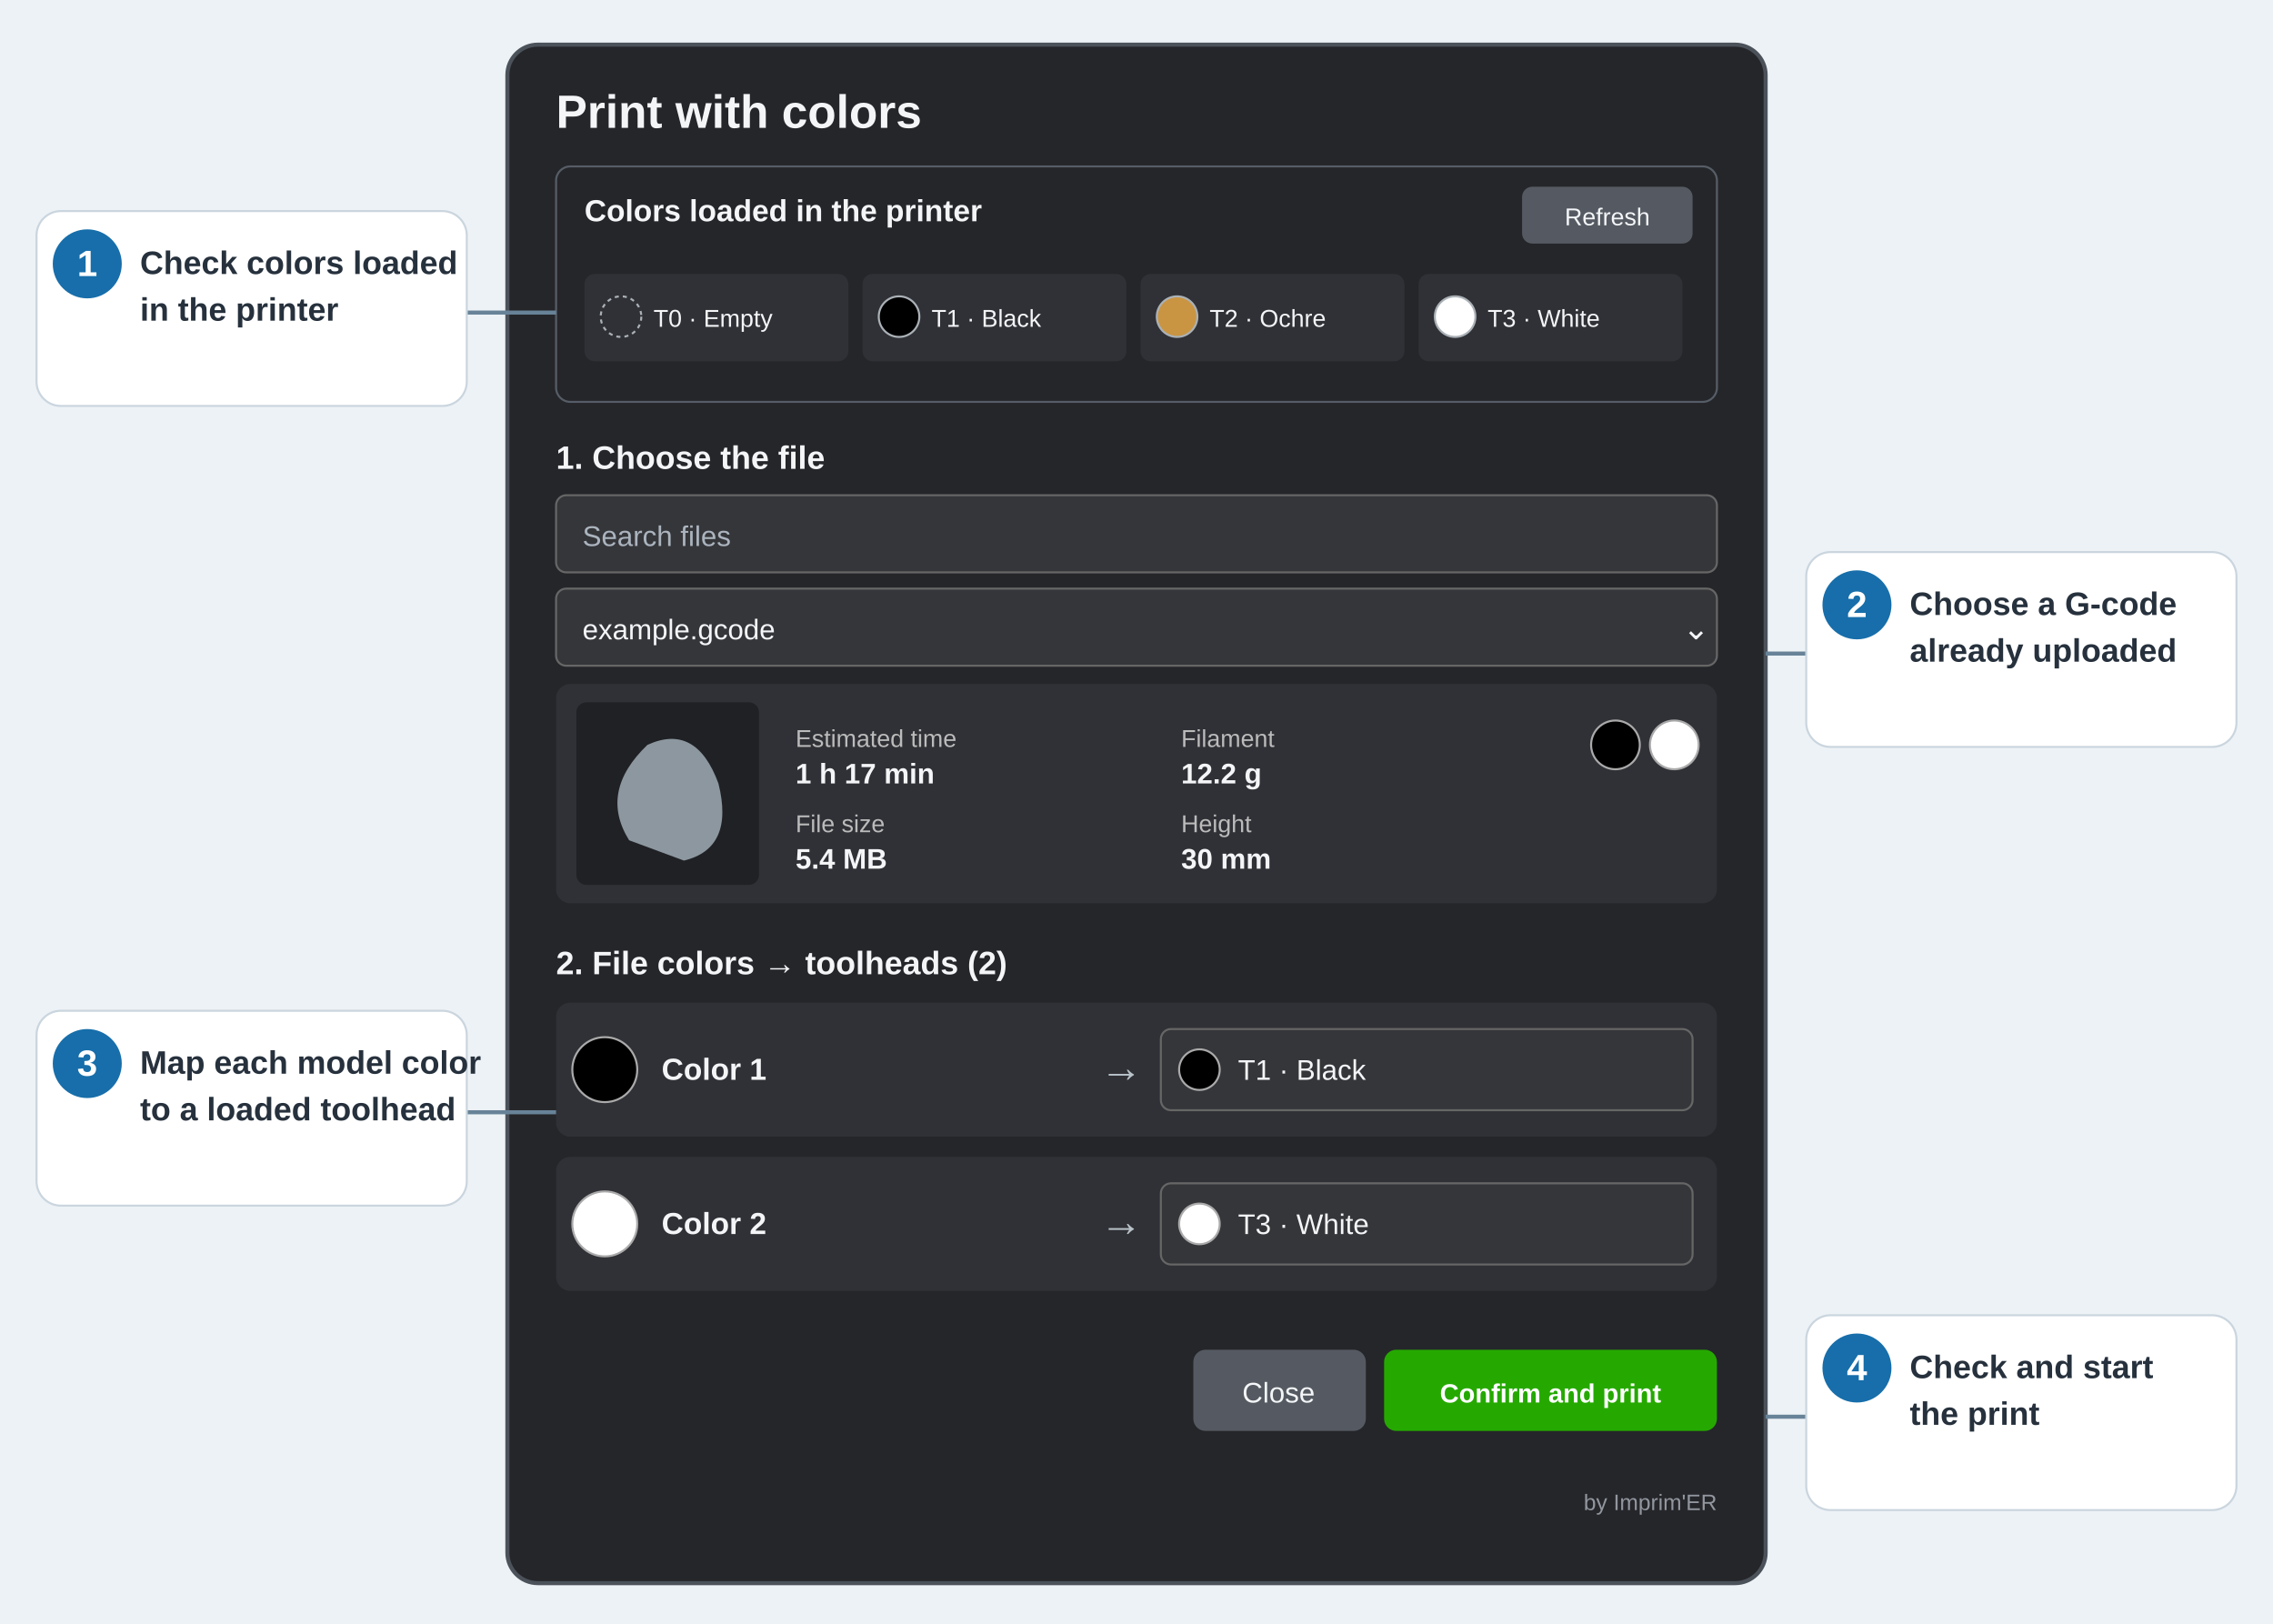
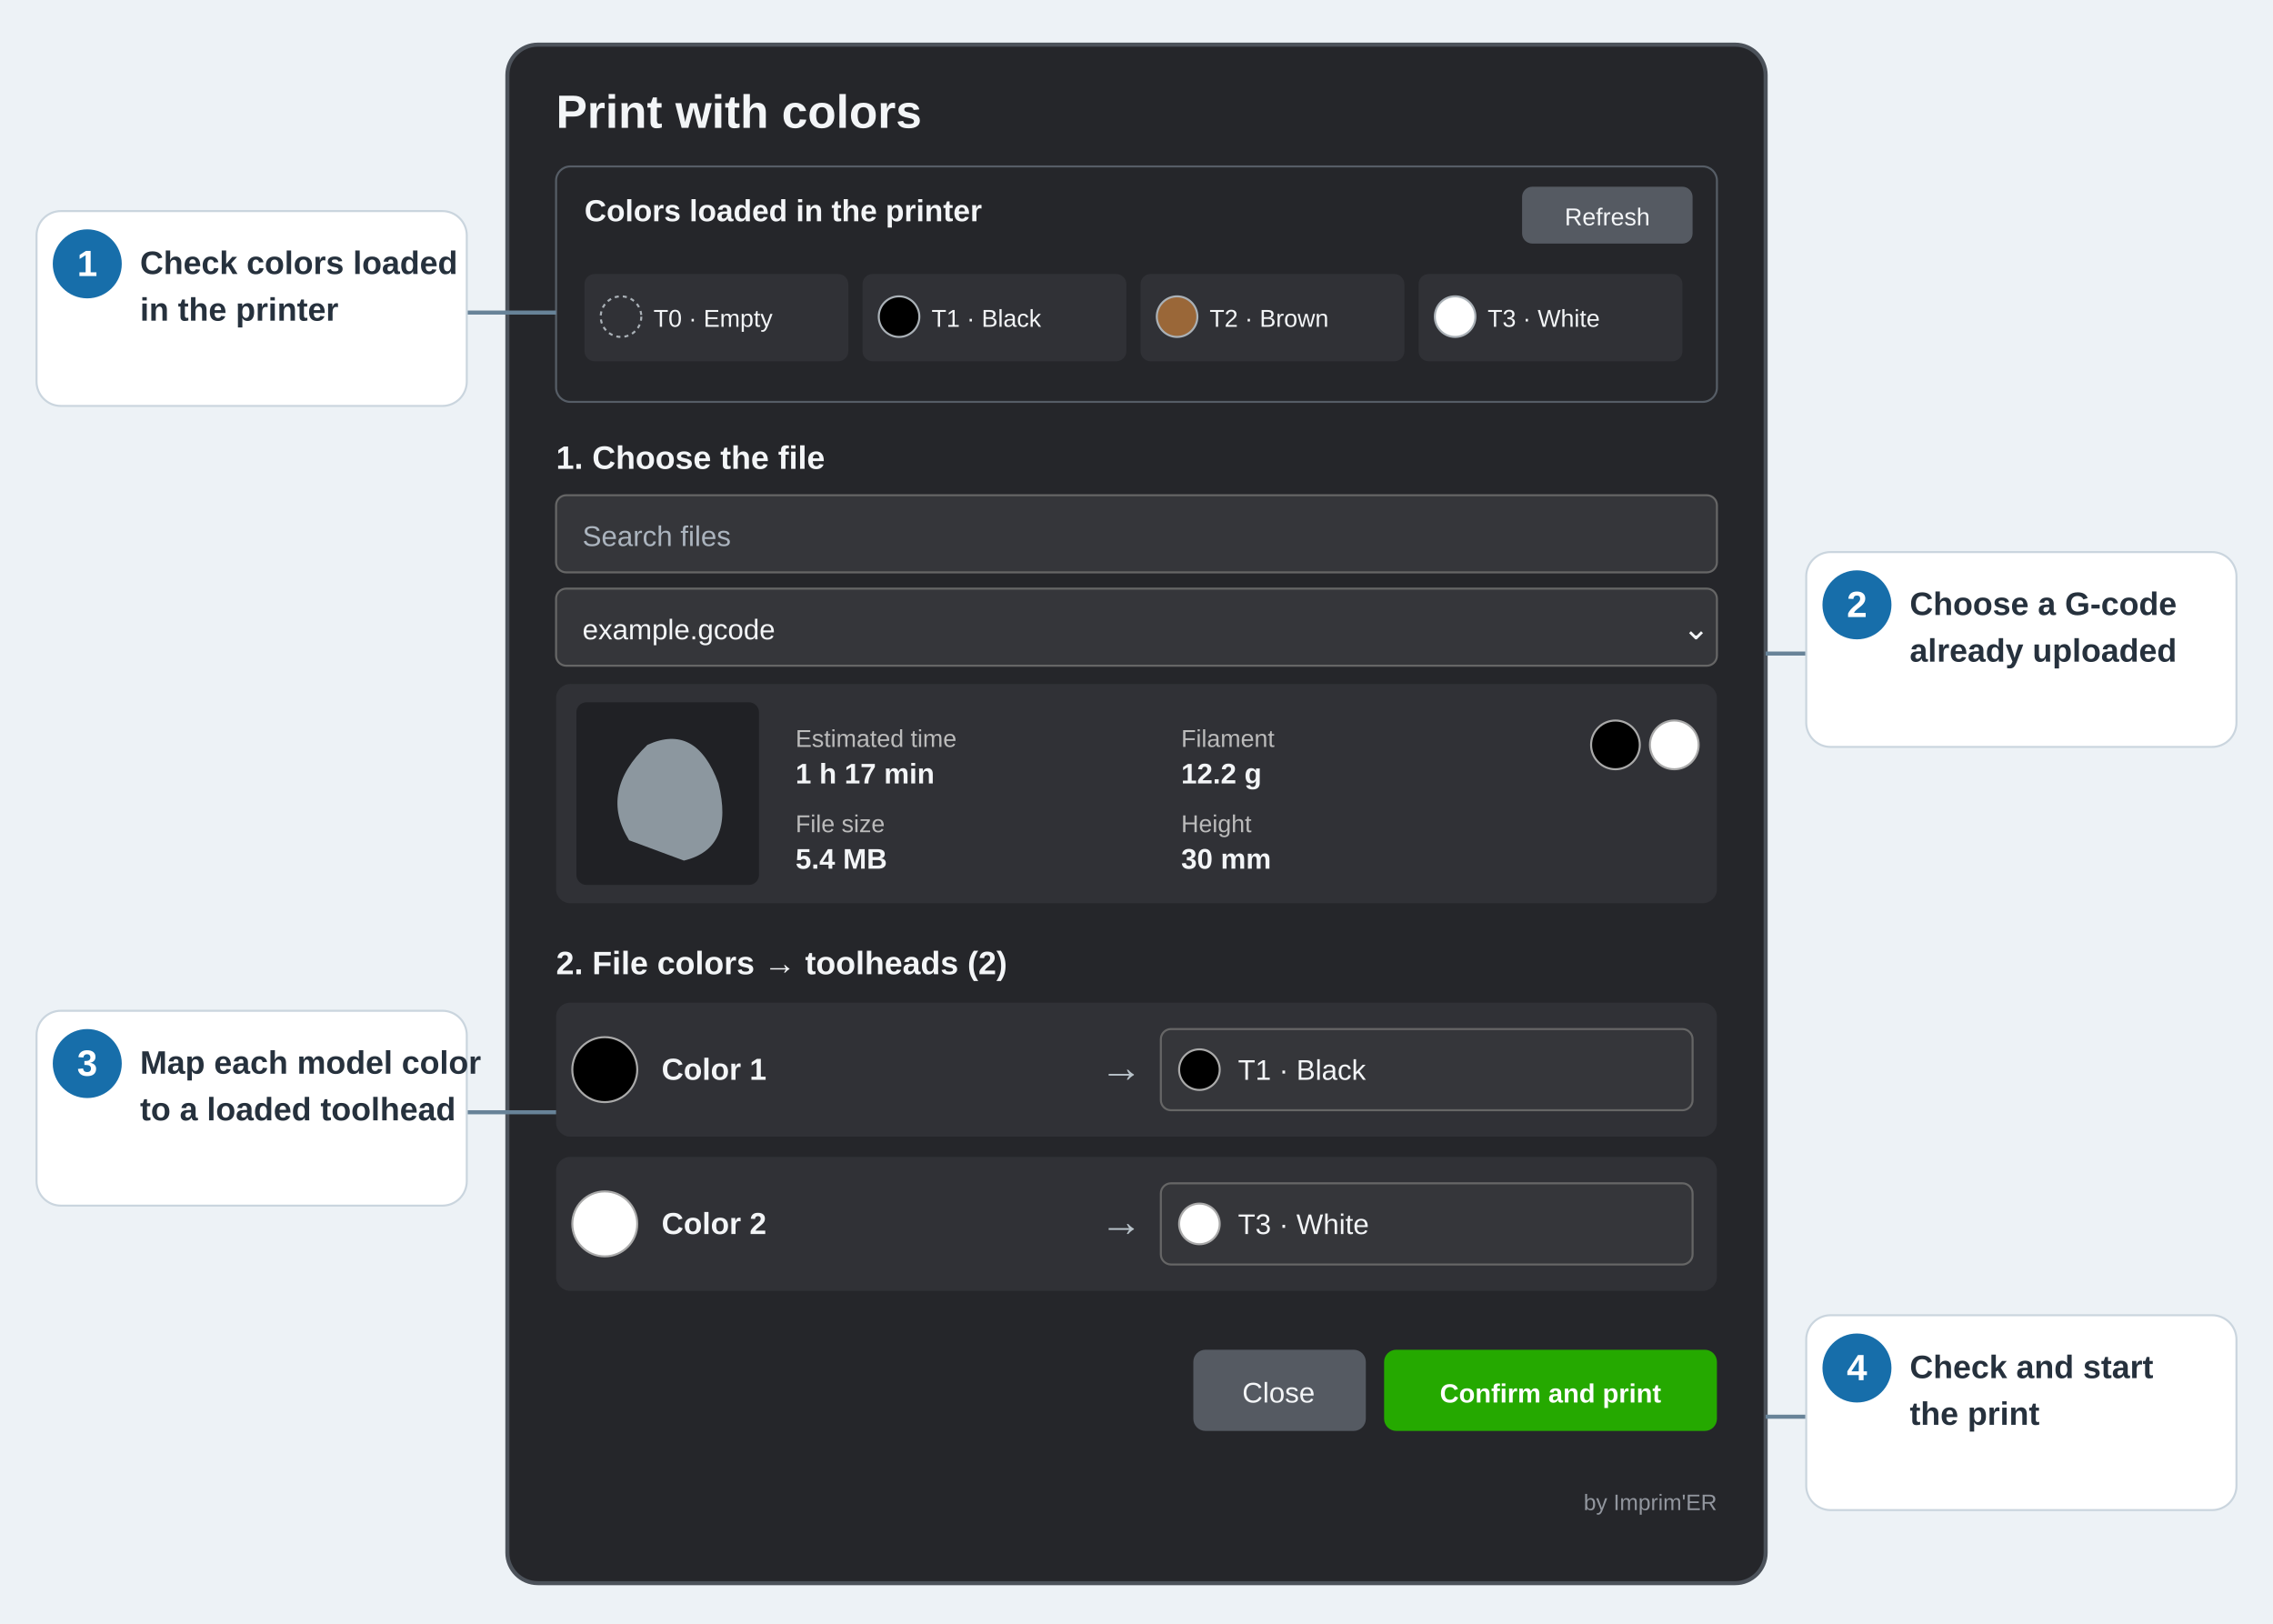
<svg xmlns="http://www.w3.org/2000/svg" width="1120" height="800" viewBox="0 0 1120 800" role="img" aria-labelledby="title desc">
  <rect width="1120" height="800" fill="#edf2f6" />
  <rect x="250" y="22" width="620" height="758" rx="15" fill="#25262a" stroke="#4c525a" stroke-width="2" />
  <text x="274" y="63" fill="#f3f5f7" font-family="Arial,sans-serif" font-size="23" font-weight="700">Print with colors</text>
  <rect x="274" y="82" width="572" height="116" rx="7" fill="#25262a" stroke="#565d66" />
  <text x="288" y="109" fill="#f3f5f7" font-family="Arial,sans-serif" font-size="15" font-weight="700">Colors loaded in the printer</text>
  <rect x="750" y="92" width="84" height="28" rx="5" fill="#555a62" />
  <text x="792" y="111" fill="#f3f5f7" font-family="Arial,sans-serif" font-size="12" font-weight="400" text-anchor="middle">Refresh</text>
  <text x="274" y="231" fill="#f3f5f7" font-family="Arial,sans-serif" font-size="16" font-weight="700">1. Choose the file</text>
  <rect x="274" y="244" width="572" height="38" rx="5" fill="#35363a" stroke="#666" />
  <text x="287" y="269" fill="#abb4be" font-family="Arial,sans-serif" font-size="14" font-weight="400">Search files</text>
  <rect x="274" y="290" width="572" height="38" rx="5" fill="#35363a" stroke="#666" />
  <text x="287" y="315" fill="#f3f5f7" font-family="Arial,sans-serif" font-size="14" font-weight="400">example.gcode</text>
  <text x="829" y="315" fill="#f3f5f7" font-family="Arial,sans-serif" font-size="16" font-weight="400">⌄</text>
  <rect x="274" y="337" width="572" height="108" rx="7" fill="#303136" />
  <rect x="284" y="346" width="90" height="90" rx="5" fill="#202125" />
  <path d="M 310 414 Q 295 390 319 367 Q 343 356 354 386 Q 362 418 337 424 Z" fill="#8c979f" />
  <text x="274" y="480" fill="#f3f5f7" font-family="Arial,sans-serif" font-size="16" font-weight="700">2. File colors → toolheads (2)</text>
  <rect x="274" y="494" width="572" height="66" rx="7" fill="#303136" />
  <rect x="274" y="570" width="572" height="66" rx="7" fill="#303136" />
  <rect x="588" y="665" width="85" height="40" rx="6" fill="#555a62" />
  <rect x="682" y="665" width="164" height="40" rx="6" fill="#25a900" />
  <text x="630" y="691" fill="#f3f5f7" font-family="Arial,sans-serif" font-size="14" font-weight="400" text-anchor="middle">Close</text>
  <text x="764" y="691" fill="#fff" font-family="Arial,sans-serif" font-size="13" font-weight="700" text-anchor="middle">Confirm and print</text>
  <text x="846" y="744" fill="#92969e" font-family="Arial,sans-serif" font-size="11" font-weight="400" text-anchor="end">by Imprim'ER</text>
  <rect x="288" y="135" width="130" height="43" rx="5" fill="#303136" />
  <circle cx="306" cy="156" r="10" fill="none" stroke="#aab1b7" stroke-dasharray="2 2" />
  <text x="322" y="161" fill="#f3f5f7" font-family="Arial,sans-serif" font-size="12" font-weight="400">T0 · Empty</text>
  <rect x="425" y="135" width="130" height="43" rx="5" fill="#303136" />
  <circle cx="443" cy="156" r="10" fill="#000" stroke="#aab1b7" />
  <text x="459" y="161" fill="#f3f5f7" font-family="Arial,sans-serif" font-size="12" font-weight="400">T1 · Black</text>
  <rect x="562" y="135" width="130" height="43" rx="5" fill="#303136" />
-   <circle cx="580" cy="156" r="10" fill="#c99542" stroke="#aab1b7" />
-   <text x="596" y="161" fill="#f3f5f7" font-family="Arial,sans-serif" font-size="12" font-weight="400">T2 · Ochre</text>
+   <circle cx="580" cy="156" r="10" fill="#9A6738" stroke="#aab1b7" />
+   <text x="596" y="161" fill="#f3f5f7" font-family="Arial,sans-serif" font-size="12" font-weight="400">T2 · Brown</text>
  <rect x="699" y="135" width="130" height="43" rx="5" fill="#303136" />
  <circle cx="717" cy="156" r="10" fill="#fff" stroke="#aab1b7" />
  <text x="733" y="161" fill="#f3f5f7" font-family="Arial,sans-serif" font-size="12" font-weight="400">T3 · White</text>
  <text x="392" y="368" fill="#bbb" font-family="Arial,sans-serif" font-size="12" font-weight="400">Estimated time</text>
  <text x="392" y="386" fill="#f3f5f7" font-family="Arial,sans-serif" font-size="14" font-weight="700">1 h 17 min</text>
  <text x="582" y="368" fill="#bbb" font-family="Arial,sans-serif" font-size="12" font-weight="400">Filament</text>
  <text x="582" y="386" fill="#f3f5f7" font-family="Arial,sans-serif" font-size="14" font-weight="700">12.2 g</text>
  <text x="392" y="410" fill="#bbb" font-family="Arial,sans-serif" font-size="12" font-weight="400">File size</text>
  <text x="392" y="428" fill="#f3f5f7" font-family="Arial,sans-serif" font-size="14" font-weight="700">5.4 MB</text>
  <text x="582" y="410" fill="#bbb" font-family="Arial,sans-serif" font-size="12" font-weight="400">Height</text>
  <text x="582" y="428" fill="#f3f5f7" font-family="Arial,sans-serif" font-size="14" font-weight="700">30 mm</text>
  <circle cx="796" cy="367" r="12" fill="#000" stroke="#aaa" />
  <circle cx="825" cy="367" r="12" fill="#fff" stroke="#aaa" />
  <circle cx="298" cy="527" r="16" fill="#000" stroke="#aaa" />
  <text x="326" y="532" fill="#f3f5f7" font-family="Arial,sans-serif" font-size="15" font-weight="700">Color 1</text>
  <text x="542" y="533" fill="#b8c2c9" font-family="Arial,sans-serif" font-size="21" font-weight="400">→</text>
  <rect x="572" y="507" width="262" height="40" rx="5" fill="#35363a" stroke="#666" />
  <circle cx="591" cy="527" r="10" fill="#000" stroke="#aaa" />
  <text x="610" y="532" fill="#f3f5f7" font-family="Arial,sans-serif" font-size="14" font-weight="400">T1 · Black</text>
  <circle cx="298" cy="603" r="16" fill="#fff" stroke="#aaa" />
  <text x="326" y="608" fill="#f3f5f7" font-family="Arial,sans-serif" font-size="15" font-weight="700">Color 2</text>
  <text x="542" y="609" fill="#b8c2c9" font-family="Arial,sans-serif" font-size="21" font-weight="400">→</text>
  <rect x="572" y="583" width="262" height="40" rx="5" fill="#35363a" stroke="#666" />
  <circle cx="591" cy="603" r="10" fill="#fff" stroke="#aaa" />
  <text x="610" y="608" fill="#f3f5f7" font-family="Arial,sans-serif" font-size="14" font-weight="400">T3 · White</text>
  <path d="M 230 154 L 274 154" stroke="#688398" stroke-width="2" />
  <rect x="18" y="104" width="212" height="96" rx="12" fill="#fff" stroke="#cad5de" />
  <circle cx="43" cy="130" r="17" fill="#176eaa" />
  <text x="43" y="136" fill="#fff" font-family="Arial,sans-serif" font-size="18" font-weight="700" text-anchor="middle">1</text>
  <text x="69" y="135" fill="#26313d" font-family="Arial,sans-serif" font-size="16" font-weight="600">Check colors loaded</text>
  <text x="69" y="158" fill="#26313d" font-family="Arial,sans-serif" font-size="16" font-weight="600">in the printer</text>
  <path d="M 890 322 L 870 322" stroke="#688398" stroke-width="2" />
  <rect x="890" y="272" width="212" height="96" rx="12" fill="#fff" stroke="#cad5de" />
  <circle cx="915" cy="298" r="17" fill="#176eaa" />
  <text x="915" y="304" fill="#fff" font-family="Arial,sans-serif" font-size="18" font-weight="700" text-anchor="middle">2</text>
  <text x="941" y="303" fill="#26313d" font-family="Arial,sans-serif" font-size="16" font-weight="600">Choose a G-code</text>
  <text x="941" y="326" fill="#26313d" font-family="Arial,sans-serif" font-size="16" font-weight="600">already uploaded</text>
  <path d="M 230 548 L 274 548" stroke="#688398" stroke-width="2" />
  <rect x="18" y="498" width="212" height="96" rx="12" fill="#fff" stroke="#cad5de" />
  <circle cx="43" cy="524" r="17" fill="#176eaa" />
  <text x="43" y="530" fill="#fff" font-family="Arial,sans-serif" font-size="18" font-weight="700" text-anchor="middle">3</text>
  <text x="69" y="529" fill="#26313d" font-family="Arial,sans-serif" font-size="16" font-weight="600">Map each model color</text>
  <text x="69" y="552" fill="#26313d" font-family="Arial,sans-serif" font-size="16" font-weight="600">to a loaded toolhead</text>
  <path d="M 890 698 L 870 698" stroke="#688398" stroke-width="2" />
  <rect x="890" y="648" width="212" height="96" rx="12" fill="#fff" stroke="#cad5de" />
  <circle cx="915" cy="674" r="17" fill="#176eaa" />
  <text x="915" y="680" fill="#fff" font-family="Arial,sans-serif" font-size="18" font-weight="700" text-anchor="middle">4</text>
  <text x="941" y="679" fill="#26313d" font-family="Arial,sans-serif" font-size="16" font-weight="600">Check and start</text>
  <text x="941" y="702" fill="#26313d" font-family="Arial,sans-serif" font-size="16" font-weight="600">the print</text>
</svg>
